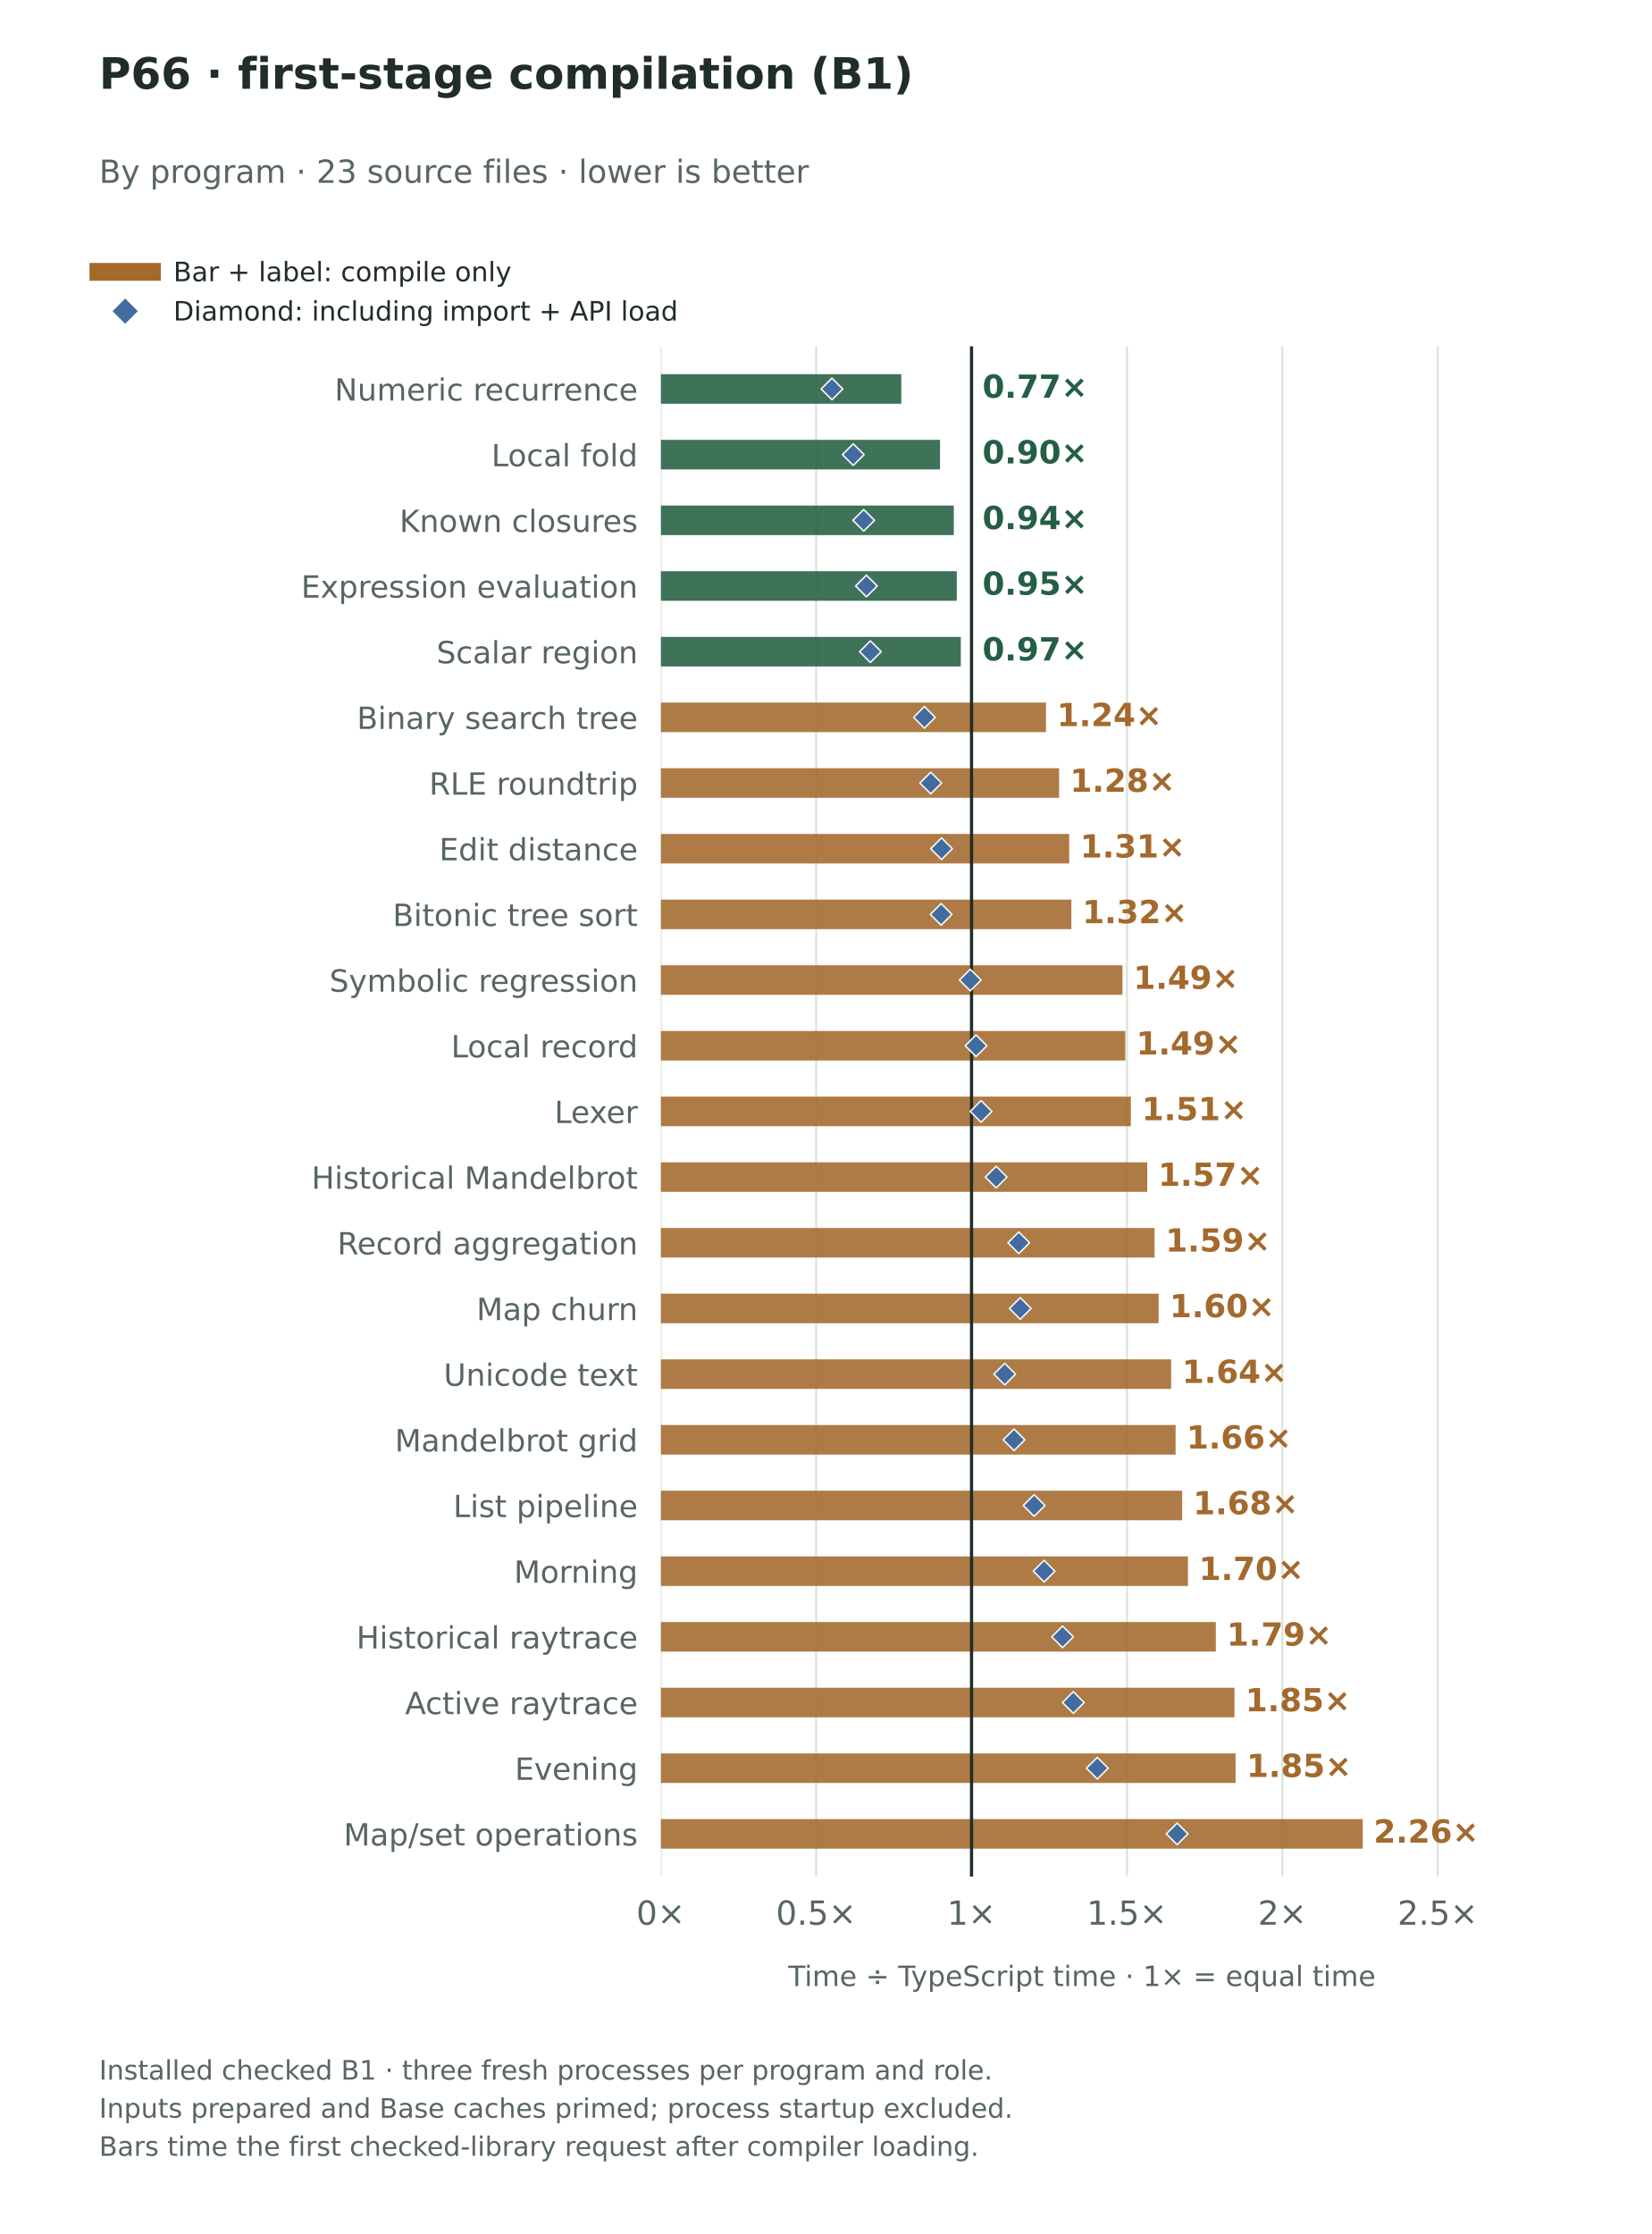
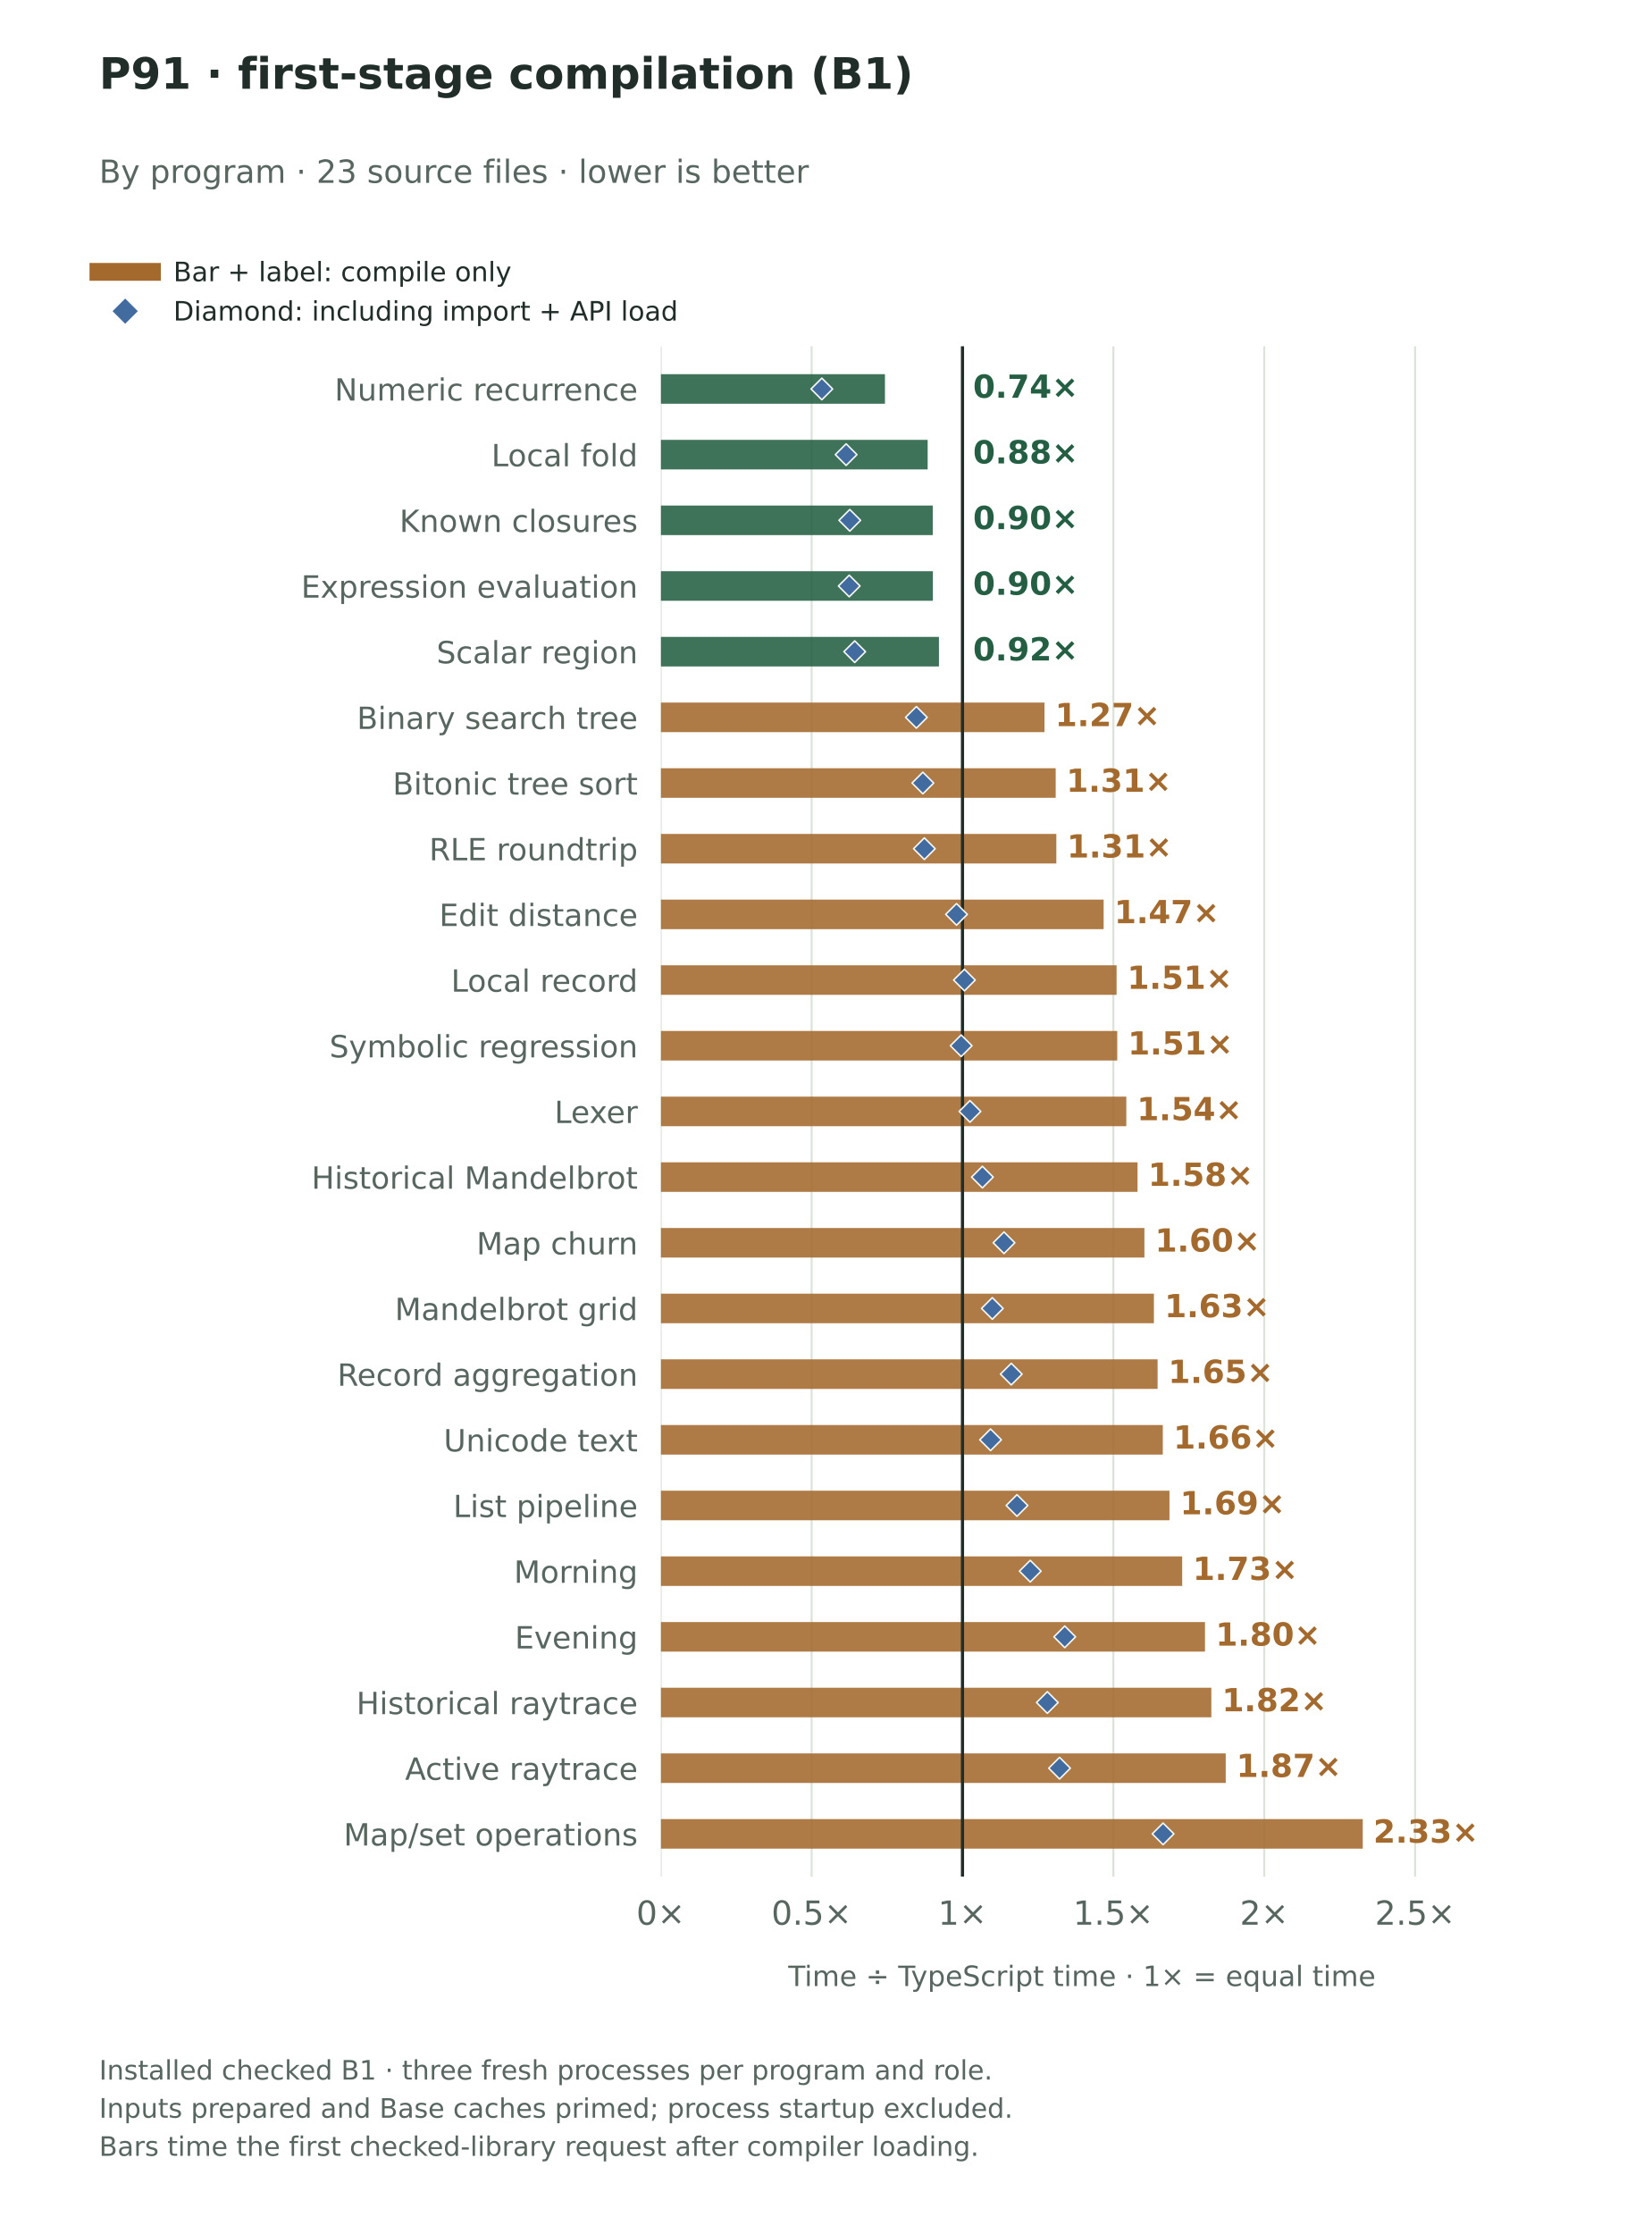
<svg xmlns="http://www.w3.org/2000/svg" xmlns:xlink="http://www.w3.org/1999/xlink" width="648pt" height="876.24pt" viewBox="0 0 648 876.24" version="1.1">
  <defs>
    <style type="text/css">*{stroke-linejoin: round; stroke-linecap: butt}</style>
  </defs>
  <g id="figure_1">
    <g id="patch_1">
      <path d="M 0 876.24  L 648 876.24  L 648 0  L 0 0  L 0 876.24  z " style="fill: none" />
    </g>
    <g id="axes_1">
      <g id="patch_2">
        <path d="M 259.2 736.042  L 589.68 736.042  L 589.68 135.817  L 259.2 135.817  L 259.2 736.042  z " style="fill: none" />
      </g>
      <g id="matplotlib.axis_1">
        <g id="xtick_1">
          <g id="line2d_1">
            <path d="M 259.2 736.042  L 259.2 135.817  " clip-path="url(#p5356287017)" style="fill: none; stroke: #dce3da; stroke-width: 0.8; stroke-linecap: square" />
          </g>
          <g id="line2d_2" />
          <g id="text_1">
            <text style="fill: #586660; font: 13px 'DejaVu Sans'; text-anchor: middle" x="259.2" y="754.92" transform="rotate(-0 259.2 754.9196)">0×</text>
          </g>
        </g>
        <g id="xtick_2">
          <g id="line2d_3">
-             <path d="M 320.163 736.042  L 320.163 135.817  " clip-path="url(#p5356287017)" style="fill: none; stroke: #dce3da; stroke-width: 0.8; stroke-linecap: square" />
+             <path d="M 318.388 736.042  L 318.388 135.817  " clip-path="url(#p5356287017)" style="fill: none; stroke: #dce3da; stroke-width: 0.8; stroke-linecap: square" />
          </g>
          <g id="line2d_4" />
          <g id="text_2">
-             <text style="fill: #586660; font: 13px 'DejaVu Sans'; text-anchor: middle" x="320.163" y="754.92" transform="rotate(-0 320.1628 754.9196)">0.5×</text>
+             <text style="fill: #586660; font: 13px 'DejaVu Sans'; text-anchor: middle" x="318.388" y="754.92" transform="rotate(-0 318.3879 754.9196)">0.5×</text>
          </g>
        </g>
        <g id="xtick_3">
          <g id="line2d_5">
-             <path d="M 381.126 736.042  L 381.126 135.817  " clip-path="url(#p5356287017)" style="fill: none; stroke: #dce3da; stroke-width: 0.8; stroke-linecap: square" />
+             <path d="M 377.576 736.042  L 377.576 135.817  " clip-path="url(#p5356287017)" style="fill: none; stroke: #dce3da; stroke-width: 0.8; stroke-linecap: square" />
          </g>
          <g id="line2d_6" />
          <g id="text_3">
-             <text style="fill: #586660; font: 13px 'DejaVu Sans'; text-anchor: middle" x="381.126" y="754.92" transform="rotate(-0 381.1256 754.9196)">1×</text>
+             <text style="fill: #586660; font: 13px 'DejaVu Sans'; text-anchor: middle" x="377.576" y="754.92" transform="rotate(-0 377.5758 754.9196)">1×</text>
          </g>
        </g>
        <g id="xtick_4">
          <g id="line2d_7">
-             <path d="M 442.088 736.042  L 442.088 135.817  " clip-path="url(#p5356287017)" style="fill: none; stroke: #dce3da; stroke-width: 0.8; stroke-linecap: square" />
+             <path d="M 436.764 736.042  L 436.764 135.817  " clip-path="url(#p5356287017)" style="fill: none; stroke: #dce3da; stroke-width: 0.8; stroke-linecap: square" />
          </g>
          <g id="line2d_8" />
          <g id="text_4">
-             <text style="fill: #586660; font: 13px 'DejaVu Sans'; text-anchor: middle" x="442.088" y="754.92" transform="rotate(-0 442.0885 754.9196)">1.5×</text>
+             <text style="fill: #586660; font: 13px 'DejaVu Sans'; text-anchor: middle" x="436.764" y="754.92" transform="rotate(-0 436.7636 754.9196)">1.5×</text>
          </g>
        </g>
        <g id="xtick_5">
          <g id="line2d_9">
-             <path d="M 503.051 736.042  L 503.051 135.817  " clip-path="url(#p5356287017)" style="fill: none; stroke: #dce3da; stroke-width: 0.8; stroke-linecap: square" />
+             <path d="M 495.952 736.042  L 495.952 135.817  " clip-path="url(#p5356287017)" style="fill: none; stroke: #dce3da; stroke-width: 0.8; stroke-linecap: square" />
          </g>
          <g id="line2d_10" />
          <g id="text_5">
-             <text style="fill: #586660; font: 13px 'DejaVu Sans'; text-anchor: middle" x="503.051" y="754.92" transform="rotate(-0 503.0513 754.9196)">2×</text>
+             <text style="fill: #586660; font: 13px 'DejaVu Sans'; text-anchor: middle" x="495.952" y="754.92" transform="rotate(-0 495.9515 754.9196)">2×</text>
          </g>
        </g>
        <g id="xtick_6">
          <g id="line2d_11">
-             <path d="M 564.014 736.042  L 564.014 135.817  " clip-path="url(#p5356287017)" style="fill: none; stroke: #dce3da; stroke-width: 0.8; stroke-linecap: square" />
+             <path d="M 555.139 736.042  L 555.139 135.817  " clip-path="url(#p5356287017)" style="fill: none; stroke: #dce3da; stroke-width: 0.8; stroke-linecap: square" />
          </g>
          <g id="line2d_12" />
          <g id="text_6">
-             <text style="fill: #586660; font: 13px 'DejaVu Sans'; text-anchor: middle" x="564.014" y="754.92" transform="rotate(-0 564.0141 754.9196)">2.5×</text>
+             <text style="fill: #586660; font: 13px 'DejaVu Sans'; text-anchor: middle" x="555.139" y="754.92" transform="rotate(-0 555.1394 754.9196)">2.5×</text>
          </g>
        </g>
        <g id="text_7">
          <text style="fill: #586660; font: 11px 'DejaVu Sans'; text-anchor: middle" x="424.44" y="778.981" transform="rotate(-0 424.44 778.9814)">Time ÷ TypeScript time · 1× = equal time</text>
        </g>
      </g>
      <g id="matplotlib.axis_2">
        <g id="ytick_1">
          <g id="line2d_13" />
          <g id="text_8">
            <text style="fill: #586660; font: 12px 'DejaVu Sans'; text-anchor: end" x="250.2" y="157.121" transform="rotate(-0 250.2 157.1207)">Numeric recurrence</text>
          </g>
        </g>
        <g id="ytick_2">
          <g id="line2d_14" />
          <g id="text_9">
            <text style="fill: #586660; font: 12px 'DejaVu Sans'; text-anchor: end" x="250.2" y="182.881" transform="rotate(-0 250.2 182.8814)">Local fold</text>
          </g>
        </g>
        <g id="ytick_3">
          <g id="line2d_15" />
          <g id="text_10">
            <text style="fill: #586660; font: 12px 'DejaVu Sans'; text-anchor: end" x="250.2" y="208.642" transform="rotate(-0 250.2 208.6421)">Known closures</text>
          </g>
        </g>
        <g id="ytick_4">
          <g id="line2d_16" />
          <g id="text_11">
            <text style="fill: #586660; font: 12px 'DejaVu Sans'; text-anchor: end" x="250.2" y="234.403" transform="rotate(-0 250.2 234.4028)">Expression evaluation</text>
          </g>
        </g>
        <g id="ytick_5">
          <g id="line2d_17" />
          <g id="text_12">
            <text style="fill: #586660; font: 12px 'DejaVu Sans'; text-anchor: end" x="250.2" y="260.164" transform="rotate(-0 250.2 260.1635)">Scalar region</text>
          </g>
        </g>
        <g id="ytick_6">
          <g id="line2d_18" />
          <g id="text_13">
            <text style="fill: #586660; font: 12px 'DejaVu Sans'; text-anchor: end" x="250.2" y="285.924" transform="rotate(-0 250.2 285.9242)">Binary search tree</text>
          </g>
        </g>
        <g id="ytick_7">
          <g id="line2d_19" />
          <g id="text_14">
-             <text style="fill: #586660; font: 12px 'DejaVu Sans'; text-anchor: end" x="250.2" y="311.685" transform="rotate(-0 250.2 311.6849)">RLE roundtrip</text>
+             <text style="fill: #586660; font: 12px 'DejaVu Sans'; text-anchor: end" x="250.2" y="311.685" transform="rotate(-0 250.2 311.6849)">Bitonic tree sort</text>
          </g>
        </g>
        <g id="ytick_8">
          <g id="line2d_20" />
          <g id="text_15">
-             <text style="fill: #586660; font: 12px 'DejaVu Sans'; text-anchor: end" x="250.2" y="337.446" transform="rotate(-0 250.2 337.4456)">Edit distance</text>
+             <text style="fill: #586660; font: 12px 'DejaVu Sans'; text-anchor: end" x="250.2" y="337.446" transform="rotate(-0 250.2 337.4456)">RLE roundtrip</text>
          </g>
        </g>
        <g id="ytick_9">
          <g id="line2d_21" />
          <g id="text_16">
-             <text style="fill: #586660; font: 12px 'DejaVu Sans'; text-anchor: end" x="250.2" y="363.206" transform="rotate(-0 250.2 363.2064)">Bitonic tree sort</text>
+             <text style="fill: #586660; font: 12px 'DejaVu Sans'; text-anchor: end" x="250.2" y="363.206" transform="rotate(-0 250.2 363.2064)">Edit distance</text>
          </g>
        </g>
        <g id="ytick_10">
          <g id="line2d_22" />
          <g id="text_17">
-             <text style="fill: #586660; font: 12px 'DejaVu Sans'; text-anchor: end" x="250.2" y="388.967" transform="rotate(-0 250.2 388.9671)">Symbolic regression</text>
+             <text style="fill: #586660; font: 12px 'DejaVu Sans'; text-anchor: end" x="250.2" y="388.967" transform="rotate(-0 250.2 388.9671)">Local record</text>
          </g>
        </g>
        <g id="ytick_11">
          <g id="line2d_23" />
          <g id="text_18">
-             <text style="fill: #586660; font: 12px 'DejaVu Sans'; text-anchor: end" x="250.2" y="414.728" transform="rotate(-0 250.2 414.7278)">Local record</text>
+             <text style="fill: #586660; font: 12px 'DejaVu Sans'; text-anchor: end" x="250.2" y="414.728" transform="rotate(-0 250.2 414.7278)">Symbolic regression</text>
          </g>
        </g>
        <g id="ytick_12">
          <g id="line2d_24" />
          <g id="text_19">
            <text style="fill: #586660; font: 12px 'DejaVu Sans'; text-anchor: end" x="250.2" y="440.488" transform="rotate(-0 250.2 440.4885)">Lexer</text>
          </g>
        </g>
        <g id="ytick_13">
          <g id="line2d_25" />
          <g id="text_20">
            <text style="fill: #586660; font: 12px 'DejaVu Sans'; text-anchor: end" x="250.2" y="466.249" transform="rotate(-0 250.2 466.2492)">Historical Mandelbrot</text>
          </g>
        </g>
        <g id="ytick_14">
          <g id="line2d_26" />
          <g id="text_21">
-             <text style="fill: #586660; font: 12px 'DejaVu Sans'; text-anchor: end" x="250.2" y="492.01" transform="rotate(-0 250.2 492.0099)">Record aggregation</text>
+             <text style="fill: #586660; font: 12px 'DejaVu Sans'; text-anchor: end" x="250.2" y="492.01" transform="rotate(-0 250.2 492.0099)">Map churn</text>
          </g>
        </g>
        <g id="ytick_15">
          <g id="line2d_27" />
          <g id="text_22">
-             <text style="fill: #586660; font: 12px 'DejaVu Sans'; text-anchor: end" x="250.2" y="517.771" transform="rotate(-0 250.2 517.7706)">Map churn</text>
+             <text style="fill: #586660; font: 12px 'DejaVu Sans'; text-anchor: end" x="250.2" y="517.771" transform="rotate(-0 250.2 517.7706)">Mandelbrot grid</text>
          </g>
        </g>
        <g id="ytick_16">
          <g id="line2d_28" />
          <g id="text_23">
-             <text style="fill: #586660; font: 12px 'DejaVu Sans'; text-anchor: end" x="250.2" y="543.531" transform="rotate(-0 250.2 543.5313)">Unicode text</text>
+             <text style="fill: #586660; font: 12px 'DejaVu Sans'; text-anchor: end" x="250.2" y="543.531" transform="rotate(-0 250.2 543.5313)">Record aggregation</text>
          </g>
        </g>
        <g id="ytick_17">
          <g id="line2d_29" />
          <g id="text_24">
-             <text style="fill: #586660; font: 12px 'DejaVu Sans'; text-anchor: end" x="250.2" y="569.292" transform="rotate(-0 250.2 569.292)">Mandelbrot grid</text>
+             <text style="fill: #586660; font: 12px 'DejaVu Sans'; text-anchor: end" x="250.2" y="569.292" transform="rotate(-0 250.2 569.292)">Unicode text</text>
          </g>
        </g>
        <g id="ytick_18">
          <g id="line2d_30" />
          <g id="text_25">
            <text style="fill: #586660; font: 12px 'DejaVu Sans'; text-anchor: end" x="250.2" y="595.053" transform="rotate(-0 250.2 595.0527)">List pipeline</text>
          </g>
        </g>
        <g id="ytick_19">
          <g id="line2d_31" />
          <g id="text_26">
            <text style="fill: #586660; font: 12px 'DejaVu Sans'; text-anchor: end" x="250.2" y="620.813" transform="rotate(-0 250.2 620.8134)">Morning</text>
          </g>
        </g>
        <g id="ytick_20">
          <g id="line2d_32" />
          <g id="text_27">
-             <text style="fill: #586660; font: 12px 'DejaVu Sans'; text-anchor: end" x="250.2" y="646.574" transform="rotate(-0 250.2 646.5741)">Historical raytrace</text>
+             <text style="fill: #586660; font: 12px 'DejaVu Sans'; text-anchor: end" x="250.2" y="646.574" transform="rotate(-0 250.2 646.5741)">Evening</text>
          </g>
        </g>
        <g id="ytick_21">
          <g id="line2d_33" />
          <g id="text_28">
-             <text style="fill: #586660; font: 12px 'DejaVu Sans'; text-anchor: end" x="250.2" y="672.335" transform="rotate(-0 250.2 672.3348)">Active raytrace</text>
+             <text style="fill: #586660; font: 12px 'DejaVu Sans'; text-anchor: end" x="250.2" y="672.335" transform="rotate(-0 250.2 672.3348)">Historical raytrace</text>
          </g>
        </g>
        <g id="ytick_22">
          <g id="line2d_34" />
          <g id="text_29">
-             <text style="fill: #586660; font: 12px 'DejaVu Sans'; text-anchor: end" x="250.2" y="698.096" transform="rotate(-0 250.2 698.0955)">Evening</text>
+             <text style="fill: #586660; font: 12px 'DejaVu Sans'; text-anchor: end" x="250.2" y="698.096" transform="rotate(-0 250.2 698.0955)">Active raytrace</text>
          </g>
        </g>
        <g id="ytick_23">
          <g id="line2d_35" />
          <g id="text_30">
            <text style="fill: #586660; font: 12px 'DejaVu Sans'; text-anchor: end" x="250.2" y="723.856" transform="rotate(-0 250.2 723.8562)">Map/set operations</text>
          </g>
        </g>
      </g>
      <g id="patch_3">
-         <path d="M 259.2 146.765  L 353.569 146.765  L 353.569 158.358  L 259.2 158.358  z " clip-path="url(#p5356287017)" style="fill: #245f43; opacity: 0.88" />
+         <path d="M 259.2 146.765  L 347.161 146.765  L 347.161 158.358  L 259.2 158.358  z " clip-path="url(#p5356287017)" style="fill: #245f43; opacity: 0.88" />
      </g>
      <g id="patch_4">
-         <path d="M 259.2 172.526  L 368.77 172.526  L 368.77 184.119  L 259.2 184.119  z " clip-path="url(#p5356287017)" style="fill: #245f43; opacity: 0.88" />
+         <path d="M 259.2 172.526  L 363.917 172.526  L 363.917 184.119  L 259.2 184.119  z " clip-path="url(#p5356287017)" style="fill: #245f43; opacity: 0.88" />
      </g>
      <g id="patch_5">
-         <path d="M 259.2 198.287  L 374.172 198.287  L 374.172 209.879  L 259.2 209.879  z " clip-path="url(#p5356287017)" style="fill: #245f43; opacity: 0.88" />
+         <path d="M 259.2 198.287  L 365.908 198.287  L 365.908 209.879  L 259.2 209.879  z " clip-path="url(#p5356287017)" style="fill: #245f43; opacity: 0.88" />
      </g>
      <g id="patch_6">
-         <path d="M 259.2 224.048  L 375.335 224.048  L 375.335 235.64  L 259.2 235.64  z " clip-path="url(#p5356287017)" style="fill: #245f43; opacity: 0.88" />
+         <path d="M 259.2 224.048  L 365.963 224.048  L 365.963 235.64  L 259.2 235.64  z " clip-path="url(#p5356287017)" style="fill: #245f43; opacity: 0.88" />
      </g>
      <g id="patch_7">
-         <path d="M 259.2 249.808  L 376.917 249.808  L 376.917 261.401  L 259.2 261.401  z " clip-path="url(#p5356287017)" style="fill: #245f43; opacity: 0.88" />
+         <path d="M 259.2 249.808  L 368.34 249.808  L 368.34 261.401  L 259.2 261.401  z " clip-path="url(#p5356287017)" style="fill: #245f43; opacity: 0.88" />
      </g>
      <g id="patch_8">
-         <path d="M 259.2 275.569  L 410.331 275.569  L 410.331 287.161  L 259.2 287.161  z " clip-path="url(#p5356287017)" style="fill: #a3692d; opacity: 0.88" />
+         <path d="M 259.2 275.569  L 409.746 275.569  L 409.746 287.161  L 259.2 287.161  z " clip-path="url(#p5356287017)" style="fill: #a3692d; opacity: 0.88" />
      </g>
      <g id="patch_9">
-         <path d="M 259.2 301.33  L 415.48 301.33  L 415.48 312.922  L 259.2 312.922  z " clip-path="url(#p5356287017)" style="fill: #a3692d; opacity: 0.88" />
+         <path d="M 259.2 301.33  L 414.144 301.33  L 414.144 312.922  L 259.2 312.922  z " clip-path="url(#p5356287017)" style="fill: #a3692d; opacity: 0.88" />
      </g>
      <g id="patch_10">
-         <path d="M 259.2 327.09  L 419.446 327.09  L 419.446 338.683  L 259.2 338.683  z " clip-path="url(#p5356287017)" style="fill: #a3692d; opacity: 0.88" />
+         <path d="M 259.2 327.09  L 414.394 327.09  L 414.394 338.683  L 259.2 338.683  z " clip-path="url(#p5356287017)" style="fill: #a3692d; opacity: 0.88" />
      </g>
      <g id="patch_11">
-         <path d="M 259.2 352.851  L 420.296 352.851  L 420.296 364.443  L 259.2 364.443  z " clip-path="url(#p5356287017)" style="fill: #a3692d; opacity: 0.88" />
+         <path d="M 259.2 352.851  L 432.949 352.851  L 432.949 364.443  L 259.2 364.443  z " clip-path="url(#p5356287017)" style="fill: #a3692d; opacity: 0.88" />
      </g>
      <g id="patch_12">
-         <path d="M 259.2 378.612  L 440.342 378.612  L 440.342 390.204  L 259.2 390.204  z " clip-path="url(#p5356287017)" style="fill: #a3692d; opacity: 0.88" />
+         <path d="M 259.2 378.612  L 438.032 378.612  L 438.032 390.204  L 259.2 390.204  z " clip-path="url(#p5356287017)" style="fill: #a3692d; opacity: 0.88" />
      </g>
      <g id="patch_13">
-         <path d="M 259.2 404.373  L 441.447 404.373  L 441.447 415.965  L 259.2 415.965  z " clip-path="url(#p5356287017)" style="fill: #a3692d; opacity: 0.88" />
+         <path d="M 259.2 404.373  L 438.291 404.373  L 438.291 415.965  L 259.2 415.965  z " clip-path="url(#p5356287017)" style="fill: #a3692d; opacity: 0.88" />
      </g>
      <g id="patch_14">
-         <path d="M 259.2 430.133  L 443.636 430.133  L 443.636 441.726  L 259.2 441.726  z " clip-path="url(#p5356287017)" style="fill: #a3692d; opacity: 0.88" />
+         <path d="M 259.2 430.133  L 441.842 430.133  L 441.842 441.726  L 259.2 441.726  z " clip-path="url(#p5356287017)" style="fill: #a3692d; opacity: 0.88" />
      </g>
      <g id="patch_15">
-         <path d="M 259.2 455.894  L 450.055 455.894  L 450.055 467.486  L 259.2 467.486  z " clip-path="url(#p5356287017)" style="fill: #a3692d; opacity: 0.88" />
+         <path d="M 259.2 455.894  L 446.251 455.894  L 446.251 467.486  L 259.2 467.486  z " clip-path="url(#p5356287017)" style="fill: #a3692d; opacity: 0.88" />
      </g>
      <g id="patch_16">
-         <path d="M 259.2 481.655  L 452.921 481.655  L 452.921 493.247  L 259.2 493.247  z " clip-path="url(#p5356287017)" style="fill: #a3692d; opacity: 0.88" />
+         <path d="M 259.2 481.655  L 448.941 481.655  L 448.941 493.247  L 259.2 493.247  z " clip-path="url(#p5356287017)" style="fill: #a3692d; opacity: 0.88" />
      </g>
      <g id="patch_17">
-         <path d="M 259.2 507.415  L 454.524 507.415  L 454.524 519.008  L 259.2 519.008  z " clip-path="url(#p5356287017)" style="fill: #a3692d; opacity: 0.88" />
+         <path d="M 259.2 507.415  L 452.674 507.415  L 452.674 519.008  L 259.2 519.008  z " clip-path="url(#p5356287017)" style="fill: #a3692d; opacity: 0.88" />
      </g>
      <g id="patch_18">
-         <path d="M 259.2 533.176  L 459.422 533.176  L 459.422 544.768  L 259.2 544.768  z " clip-path="url(#p5356287017)" style="fill: #a3692d; opacity: 0.88" />
+         <path d="M 259.2 533.176  L 454.12 533.176  L 454.12 544.768  L 259.2 544.768  z " clip-path="url(#p5356287017)" style="fill: #a3692d; opacity: 0.88" />
      </g>
      <g id="patch_19">
-         <path d="M 259.2 558.937  L 461.178 558.937  L 461.178 570.529  L 259.2 570.529  z " clip-path="url(#p5356287017)" style="fill: #a3692d; opacity: 0.88" />
+         <path d="M 259.2 558.937  L 456.16 558.937  L 456.16 570.529  L 259.2 570.529  z " clip-path="url(#p5356287017)" style="fill: #a3692d; opacity: 0.88" />
      </g>
      <g id="patch_20">
-         <path d="M 259.2 584.697  L 463.759 584.697  L 463.759 596.29  L 259.2 596.29  z " clip-path="url(#p5356287017)" style="fill: #a3692d; opacity: 0.88" />
+         <path d="M 259.2 584.697  L 458.772 584.697  L 458.772 596.29  L 259.2 596.29  z " clip-path="url(#p5356287017)" style="fill: #a3692d; opacity: 0.88" />
      </g>
      <g id="patch_21">
-         <path d="M 259.2 610.458  L 466.022 610.458  L 466.022 622.05  L 259.2 622.05  z " clip-path="url(#p5356287017)" style="fill: #a3692d; opacity: 0.88" />
+         <path d="M 259.2 610.458  L 463.764 610.458  L 463.764 622.05  L 259.2 622.05  z " clip-path="url(#p5356287017)" style="fill: #a3692d; opacity: 0.88" />
      </g>
      <g id="patch_22">
-         <path d="M 259.2 636.219  L 476.954 636.219  L 476.954 647.811  L 259.2 647.811  z " clip-path="url(#p5356287017)" style="fill: #a3692d; opacity: 0.88" />
+         <path d="M 259.2 636.219  L 472.707 636.219  L 472.707 647.811  L 259.2 647.811  z " clip-path="url(#p5356287017)" style="fill: #a3692d; opacity: 0.88" />
      </g>
      <g id="patch_23">
-         <path d="M 259.2 661.98  L 484.273 661.98  L 484.273 673.572  L 259.2 673.572  z " clip-path="url(#p5356287017)" style="fill: #a3692d; opacity: 0.88" />
+         <path d="M 259.2 661.98  L 475.197 661.98  L 475.197 673.572  L 259.2 673.572  z " clip-path="url(#p5356287017)" style="fill: #a3692d; opacity: 0.88" />
      </g>
      <g id="patch_24">
-         <path d="M 259.2 687.74  L 484.707 687.74  L 484.707 699.333  L 259.2 699.333  z " clip-path="url(#p5356287017)" style="fill: #a3692d; opacity: 0.88" />
+         <path d="M 259.2 687.74  L 480.846 687.74  L 480.846 699.333  L 259.2 699.333  z " clip-path="url(#p5356287017)" style="fill: #a3692d; opacity: 0.88" />
      </g>
      <g id="patch_25">
        <path d="M 259.2 713.501  L 534.6 713.501  L 534.6 725.093  L 259.2 725.093  z " clip-path="url(#p5356287017)" style="fill: #a3692d; opacity: 0.88" />
      </g>
      <g id="line2d_36">
-         <path d="M 381.126 736.042  L 381.126 135.817  " clip-path="url(#p5356287017)" style="fill: none; stroke: #202d29; stroke-width: 1.25; stroke-linecap: square" />
+         <path d="M 377.576 736.042  L 377.576 135.817  " clip-path="url(#p5356287017)" style="fill: none; stroke: #202d29; stroke-width: 1.25; stroke-linecap: square" />
      </g>
      <g id="text_31">
-         <text style="fill: #245f43; font: 700 12.5px 'DejaVu Sans'; text-anchor: start" x="385.393" y="156.011" transform="rotate(-0 385.393 156.0109)">0.77×</text>
+         <text style="fill: #245f43; font: 700 12.5px 'DejaVu Sans'; text-anchor: start" x="381.719" y="156.011" transform="rotate(-0 381.7189 156.0109)">0.74×</text>
      </g>
      <g id="text_32">
-         <text style="fill: #245f43; font: 700 12.5px 'DejaVu Sans'; text-anchor: start" x="385.393" y="181.772" transform="rotate(-0 385.393 181.7716)">0.90×</text>
+         <text style="fill: #245f43; font: 700 12.5px 'DejaVu Sans'; text-anchor: start" x="381.719" y="181.772" transform="rotate(-0 381.7189 181.7716)">0.88×</text>
      </g>
      <g id="text_33">
-         <text style="fill: #245f43; font: 700 12.5px 'DejaVu Sans'; text-anchor: start" x="385.393" y="207.532" transform="rotate(-0 385.393 207.5323)">0.94×</text>
+         <text style="fill: #245f43; font: 700 12.5px 'DejaVu Sans'; text-anchor: start" x="381.719" y="207.532" transform="rotate(-0 381.7189 207.5323)">0.90×</text>
      </g>
      <g id="text_34">
-         <text style="fill: #245f43; font: 700 12.5px 'DejaVu Sans'; text-anchor: start" x="385.393" y="233.293" transform="rotate(-0 385.393 233.293)">0.95×</text>
+         <text style="fill: #245f43; font: 700 12.5px 'DejaVu Sans'; text-anchor: start" x="381.719" y="233.293" transform="rotate(-0 381.7189 233.293)">0.90×</text>
      </g>
      <g id="text_35">
-         <text style="fill: #245f43; font: 700 12.5px 'DejaVu Sans'; text-anchor: start" x="385.393" y="259.054" transform="rotate(-0 385.393 259.0537)">0.97×</text>
+         <text style="fill: #245f43; font: 700 12.5px 'DejaVu Sans'; text-anchor: start" x="381.719" y="259.054" transform="rotate(-0 381.7189 259.0537)">0.92×</text>
      </g>
      <g id="text_36">
-         <text style="fill: #a3692d; font: 700 12.5px 'DejaVu Sans'; text-anchor: start" x="414.599" y="284.814" transform="rotate(-0 414.5989 284.8144)">1.24×</text>
+         <text style="fill: #a3692d; font: 700 12.5px 'DejaVu Sans'; text-anchor: start" x="413.889" y="284.814" transform="rotate(-0 413.8893 284.8144)">1.27×</text>
      </g>
      <g id="text_37">
-         <text style="fill: #a3692d; font: 700 12.5px 'DejaVu Sans'; text-anchor: start" x="419.747" y="310.575" transform="rotate(-0 419.7475 310.5751)">1.28×</text>
+         <text style="fill: #a3692d; font: 700 12.5px 'DejaVu Sans'; text-anchor: start" x="418.287" y="310.575" transform="rotate(-0 418.287 310.5751)">1.31×</text>
      </g>
      <g id="text_38">
-         <text style="fill: #a3692d; font: 700 12.5px 'DejaVu Sans'; text-anchor: start" x="423.713" y="336.336" transform="rotate(-0 423.7132 336.3358)">1.31×</text>
+         <text style="fill: #a3692d; font: 700 12.5px 'DejaVu Sans'; text-anchor: start" x="418.537" y="336.336" transform="rotate(-0 418.5374 336.3358)">1.31×</text>
      </g>
      <g id="text_39">
-         <text style="fill: #a3692d; font: 700 12.5px 'DejaVu Sans'; text-anchor: start" x="424.564" y="362.097" transform="rotate(-0 424.5636 362.0965)">1.32×</text>
+         <text style="fill: #a3692d; font: 700 12.5px 'DejaVu Sans'; text-anchor: start" x="437.092" y="362.097" transform="rotate(-0 437.0917 362.0965)">1.47×</text>
      </g>
      <g id="text_40">
-         <text style="fill: #a3692d; font: 700 12.5px 'DejaVu Sans'; text-anchor: start" x="444.609" y="387.857" transform="rotate(-0 444.6092 387.8572)">1.49×</text>
+         <text style="fill: #a3692d; font: 700 12.5px 'DejaVu Sans'; text-anchor: start" x="442.175" y="387.857" transform="rotate(-0 442.1753 387.8572)">1.51×</text>
      </g>
      <g id="text_41">
-         <text style="fill: #a3692d; font: 700 12.5px 'DejaVu Sans'; text-anchor: start" x="445.714" y="413.618" transform="rotate(-0 445.7142 413.6179)">1.49×</text>
+         <text style="fill: #a3692d; font: 700 12.5px 'DejaVu Sans'; text-anchor: start" x="442.434" y="413.618" transform="rotate(-0 442.4338 413.6179)">1.51×</text>
      </g>
      <g id="text_42">
-         <text style="fill: #a3692d; font: 700 12.5px 'DejaVu Sans'; text-anchor: start" x="447.904" y="439.379" transform="rotate(-0 447.9037 439.3786)">1.51×</text>
+         <text style="fill: #a3692d; font: 700 12.5px 'DejaVu Sans'; text-anchor: start" x="445.985" y="439.379" transform="rotate(-0 445.9854 439.3786)">1.54×</text>
      </g>
      <g id="text_43">
-         <text style="fill: #a3692d; font: 700 12.5px 'DejaVu Sans'; text-anchor: start" x="454.322" y="465.139" transform="rotate(-0 454.3224 465.1393)">1.57×</text>
+         <text style="fill: #a3692d; font: 700 12.5px 'DejaVu Sans'; text-anchor: start" x="450.394" y="465.139" transform="rotate(-0 450.3941 465.1393)">1.58×</text>
      </g>
      <g id="text_44">
-         <text style="fill: #a3692d; font: 700 12.5px 'DejaVu Sans'; text-anchor: start" x="457.188" y="490.9" transform="rotate(-0 457.1881 490.9)">1.59×</text>
+         <text style="fill: #a3692d; font: 700 12.5px 'DejaVu Sans'; text-anchor: start" x="453.084" y="490.9" transform="rotate(-0 453.0844 490.9)">1.60×</text>
      </g>
      <g id="text_45">
-         <text style="fill: #a3692d; font: 700 12.5px 'DejaVu Sans'; text-anchor: start" x="458.792" y="516.661" transform="rotate(-0 458.7918 516.6607)">1.60×</text>
+         <text style="fill: #a3692d; font: 700 12.5px 'DejaVu Sans'; text-anchor: start" x="456.817" y="516.661" transform="rotate(-0 456.817 516.6607)">1.63×</text>
      </g>
      <g id="text_46">
-         <text style="fill: #a3692d; font: 700 12.5px 'DejaVu Sans'; text-anchor: start" x="463.689" y="542.421" transform="rotate(-0 463.6891 542.4214)">1.64×</text>
+         <text style="fill: #a3692d; font: 700 12.5px 'DejaVu Sans'; text-anchor: start" x="458.263" y="542.421" transform="rotate(-0 458.2629 542.4214)">1.65×</text>
      </g>
      <g id="text_47">
-         <text style="fill: #a3692d; font: 700 12.5px 'DejaVu Sans'; text-anchor: start" x="465.446" y="568.182" transform="rotate(-0 465.4457 568.1821)">1.66×</text>
+         <text style="fill: #a3692d; font: 700 12.5px 'DejaVu Sans'; text-anchor: start" x="460.303" y="568.182" transform="rotate(-0 460.3034 568.1821)">1.66×</text>
      </g>
      <g id="text_48">
-         <text style="fill: #a3692d; font: 700 12.5px 'DejaVu Sans'; text-anchor: start" x="468.027" y="593.943" transform="rotate(-0 468.0266 593.9428)">1.68×</text>
+         <text style="fill: #a3692d; font: 700 12.5px 'DejaVu Sans'; text-anchor: start" x="462.915" y="593.943" transform="rotate(-0 462.915 593.9428)">1.69×</text>
      </g>
      <g id="text_49">
-         <text style="fill: #a3692d; font: 700 12.5px 'DejaVu Sans'; text-anchor: start" x="470.289" y="619.704" transform="rotate(-0 470.2892 619.7035)">1.70×</text>
+         <text style="fill: #a3692d; font: 700 12.5px 'DejaVu Sans'; text-anchor: start" x="467.907" y="619.704" transform="rotate(-0 467.907 619.7035)">1.73×</text>
      </g>
      <g id="text_50">
-         <text style="fill: #a3692d; font: 700 12.5px 'DejaVu Sans'; text-anchor: start" x="481.221" y="645.464" transform="rotate(-0 481.2213 645.4642)">1.79×</text>
+         <text style="fill: #a3692d; font: 700 12.5px 'DejaVu Sans'; text-anchor: start" x="476.85" y="645.464" transform="rotate(-0 476.85 645.4642)">1.80×</text>
      </g>
      <g id="text_51">
-         <text style="fill: #a3692d; font: 700 12.5px 'DejaVu Sans'; text-anchor: start" x="488.54" y="671.225" transform="rotate(-0 488.5402 671.225)">1.85×</text>
+         <text style="fill: #a3692d; font: 700 12.5px 'DejaVu Sans'; text-anchor: start" x="479.34" y="671.225" transform="rotate(-0 479.3403 671.225)">1.82×</text>
      </g>
      <g id="text_52">
-         <text style="fill: #a3692d; font: 700 12.5px 'DejaVu Sans'; text-anchor: start" x="488.974" y="696.986" transform="rotate(-0 488.9745 696.9857)">1.85×</text>
+         <text style="fill: #a3692d; font: 700 12.5px 'DejaVu Sans'; text-anchor: start" x="484.99" y="696.986" transform="rotate(-0 484.9895 696.9857)">1.87×</text>
      </g>
      <g id="text_53">
-         <text style="fill: #a3692d; font: 700 12.5px 'DejaVu Sans'; text-anchor: start" x="538.867" y="722.746" transform="rotate(-0 538.8674 722.7464)">2.26×</text>
+         <text style="fill: #a3692d; font: 700 12.5px 'DejaVu Sans'; text-anchor: start" x="538.743" y="722.746" transform="rotate(-0 538.7432 722.7464)">2.33×</text>
      </g>
      <g id="PathCollection_1">
        <defs>
          <path id="ma99427a949" d="M -0 4.243  L 4.243 0  L 0 -4.243  L -4.243 -0  z " style="stroke: #f6f7f2; stroke-width: 0.6" />
        </defs>
        <g clip-path="url(#p5356287017)">
-           <use xlink:href="#ma99427a949" x="326.372" y="152.562" style="fill: #426ba0; stroke: #f6f7f2; stroke-width: 0.6" />
-           <use xlink:href="#ma99427a949" x="334.722" y="178.322" style="fill: #426ba0; stroke: #f6f7f2; stroke-width: 0.6" />
-           <use xlink:href="#ma99427a949" x="338.821" y="204.083" style="fill: #426ba0; stroke: #f6f7f2; stroke-width: 0.6" />
-           <use xlink:href="#ma99427a949" x="339.887" y="229.844" style="fill: #426ba0; stroke: #f6f7f2; stroke-width: 0.6" />
-           <use xlink:href="#ma99427a949" x="341.443" y="255.604" style="fill: #426ba0; stroke: #f6f7f2; stroke-width: 0.6" />
-           <use xlink:href="#ma99427a949" x="362.64" y="281.365" style="fill: #426ba0; stroke: #f6f7f2; stroke-width: 0.6" />
-           <use xlink:href="#ma99427a949" x="365.117" y="307.126" style="fill: #426ba0; stroke: #f6f7f2; stroke-width: 0.6" />
-           <use xlink:href="#ma99427a949" x="369.357" y="332.887" style="fill: #426ba0; stroke: #f6f7f2; stroke-width: 0.6" />
-           <use xlink:href="#ma99427a949" x="369.202" y="358.647" style="fill: #426ba0; stroke: #f6f7f2; stroke-width: 0.6" />
-           <use xlink:href="#ma99427a949" x="380.626" y="384.408" style="fill: #426ba0; stroke: #f6f7f2; stroke-width: 0.6" />
-           <use xlink:href="#ma99427a949" x="382.89" y="410.169" style="fill: #426ba0; stroke: #f6f7f2; stroke-width: 0.6" />
-           <use xlink:href="#ma99427a949" x="384.87" y="435.929" style="fill: #426ba0; stroke: #f6f7f2; stroke-width: 0.6" />
-           <use xlink:href="#ma99427a949" x="390.793" y="461.69" style="fill: #426ba0; stroke: #f6f7f2; stroke-width: 0.6" />
-           <use xlink:href="#ma99427a949" x="399.659" y="487.451" style="fill: #426ba0; stroke: #f6f7f2; stroke-width: 0.6" />
-           <use xlink:href="#ma99427a949" x="400.241" y="513.212" style="fill: #426ba0; stroke: #f6f7f2; stroke-width: 0.6" />
-           <use xlink:href="#ma99427a949" x="394.146" y="538.972" style="fill: #426ba0; stroke: #f6f7f2; stroke-width: 0.6" />
-           <use xlink:href="#ma99427a949" x="397.794" y="564.733" style="fill: #426ba0; stroke: #f6f7f2; stroke-width: 0.6" />
-           <use xlink:href="#ma99427a949" x="405.678" y="590.494" style="fill: #426ba0; stroke: #f6f7f2; stroke-width: 0.6" />
-           <use xlink:href="#ma99427a949" x="409.601" y="616.254" style="fill: #426ba0; stroke: #f6f7f2; stroke-width: 0.6" />
-           <use xlink:href="#ma99427a949" x="416.83" y="642.015" style="fill: #426ba0; stroke: #f6f7f2; stroke-width: 0.6" />
-           <use xlink:href="#ma99427a949" x="421.05" y="667.776" style="fill: #426ba0; stroke: #f6f7f2; stroke-width: 0.6" />
-           <use xlink:href="#ma99427a949" x="430.462" y="693.536" style="fill: #426ba0; stroke: #f6f7f2; stroke-width: 0.6" />
-           <use xlink:href="#ma99427a949" x="461.777" y="719.297" style="fill: #426ba0; stroke: #f6f7f2; stroke-width: 0.6" />
+           <use xlink:href="#ma99427a949" x="322.401" y="152.562" style="fill: #426ba0; stroke: #f6f7f2; stroke-width: 0.6" />
+           <use xlink:href="#ma99427a949" x="331.935" y="178.322" style="fill: #426ba0; stroke: #f6f7f2; stroke-width: 0.6" />
+           <use xlink:href="#ma99427a949" x="333.361" y="204.083" style="fill: #426ba0; stroke: #f6f7f2; stroke-width: 0.6" />
+           <use xlink:href="#ma99427a949" x="333.148" y="229.844" style="fill: #426ba0; stroke: #f6f7f2; stroke-width: 0.6" />
+           <use xlink:href="#ma99427a949" x="335.297" y="255.604" style="fill: #426ba0; stroke: #f6f7f2; stroke-width: 0.6" />
+           <use xlink:href="#ma99427a949" x="359.491" y="281.365" style="fill: #426ba0; stroke: #f6f7f2; stroke-width: 0.6" />
+           <use xlink:href="#ma99427a949" x="362.029" y="307.126" style="fill: #426ba0; stroke: #f6f7f2; stroke-width: 0.6" />
+           <use xlink:href="#ma99427a949" x="362.623" y="332.887" style="fill: #426ba0; stroke: #f6f7f2; stroke-width: 0.6" />
+           <use xlink:href="#ma99427a949" x="375.232" y="358.647" style="fill: #426ba0; stroke: #f6f7f2; stroke-width: 0.6" />
+           <use xlink:href="#ma99427a949" x="378.336" y="384.408" style="fill: #426ba0; stroke: #f6f7f2; stroke-width: 0.6" />
+           <use xlink:href="#ma99427a949" x="377.066" y="410.169" style="fill: #426ba0; stroke: #f6f7f2; stroke-width: 0.6" />
+           <use xlink:href="#ma99427a949" x="380.507" y="435.929" style="fill: #426ba0; stroke: #f6f7f2; stroke-width: 0.6" />
+           <use xlink:href="#ma99427a949" x="385.385" y="461.69" style="fill: #426ba0; stroke: #f6f7f2; stroke-width: 0.6" />
+           <use xlink:href="#ma99427a949" x="393.861" y="487.451" style="fill: #426ba0; stroke: #f6f7f2; stroke-width: 0.6" />
+           <use xlink:href="#ma99427a949" x="389.277" y="513.212" style="fill: #426ba0; stroke: #f6f7f2; stroke-width: 0.6" />
+           <use xlink:href="#ma99427a949" x="396.713" y="538.972" style="fill: #426ba0; stroke: #f6f7f2; stroke-width: 0.6" />
+           <use xlink:href="#ma99427a949" x="388.586" y="564.733" style="fill: #426ba0; stroke: #f6f7f2; stroke-width: 0.6" />
+           <use xlink:href="#ma99427a949" x="398.952" y="590.494" style="fill: #426ba0; stroke: #f6f7f2; stroke-width: 0.6" />
+           <use xlink:href="#ma99427a949" x="404.157" y="616.254" style="fill: #426ba0; stroke: #f6f7f2; stroke-width: 0.6" />
+           <use xlink:href="#ma99427a949" x="417.69" y="642.015" style="fill: #426ba0; stroke: #f6f7f2; stroke-width: 0.6" />
+           <use xlink:href="#ma99427a949" x="410.862" y="667.776" style="fill: #426ba0; stroke: #f6f7f2; stroke-width: 0.6" />
+           <use xlink:href="#ma99427a949" x="415.652" y="693.536" style="fill: #426ba0; stroke: #f6f7f2; stroke-width: 0.6" />
+           <use xlink:href="#ma99427a949" x="456.267" y="719.297" style="fill: #426ba0; stroke: #f6f7f2; stroke-width: 0.6" />
        </g>
      </g>
    </g>
    <g id="text_54">
-       <text style="fill: #202d29; font: 700 17px 'DejaVu Sans'; text-anchor: start" x="38.88" y="34.823" transform="rotate(-0 38.88 34.82334)">P66 · first-stage compilation (B1)</text>
+       <text style="fill: #202d29; font: 700 17px 'DejaVu Sans'; text-anchor: start" x="38.88" y="34.823" transform="rotate(-0 38.88 34.82334)">P91 · first-stage compilation (B1)</text>
    </g>
    <g id="text_55">
      <text style="fill: #586660; font: 12.5px 'DejaVu Sans'; text-anchor: start" x="38.88" y="71.711" transform="rotate(-0 38.88 71.71109)">By program · 23 source files · lower is better</text>
    </g>
    <g id="text_56">
      <text style="fill: #586660; font: 10.5px 'DejaVu Sans'" transform="translate(38.88 815.6735)">Installed checked B1 · three fresh processes per program and role.</text>
      <text style="fill: #586660; font: 10.5px 'DejaVu Sans'" transform="translate(38.88 830.6226)">Inputs prepared and Base caches primed; process startup excluded.</text>
      <text style="fill: #586660; font: 10.5px 'DejaVu Sans'" transform="translate(38.88 845.5716)">Bars time the first checked-library request after compiler loading.</text>
    </g>
    <g id="legend_1">
      <g id="line2d_37">
        <path d="M 38.61 106.635  L 49.11 106.635  L 59.61 106.635  " style="fill: none; stroke: #a3692d; stroke-width: 7; stroke-linecap: square" />
      </g>
      <g id="text_57">
        <text style="fill: #202d29; font: 10.5px 'DejaVu Sans'; text-anchor: start" x="68.01" y="110.31" transform="rotate(-0 68.01 110.3098)">Bar + label: compile only</text>
      </g>
      <g id="line2d_38">
        <defs>
          <path id="m0b1ea7dc87" d="M -0 4.243  L 4.243 0  L 0 -4.243  L -4.243 -0  z " style="stroke: #426ba0; stroke-linejoin: miter" />
        </defs>
        <g>
          <use xlink:href="#m0b1ea7dc87" x="49.11" y="122.047" style="fill: #426ba0; stroke: #426ba0; stroke-linejoin: miter" />
        </g>
      </g>
      <g id="text_58">
        <text style="fill: #202d29; font: 10.5px 'DejaVu Sans'; text-anchor: start" x="68.01" y="125.722" transform="rotate(-0 68.01 125.7218)">Diamond: including import + API load</text>
      </g>
    </g>
  </g>
  <defs>
    <clipPath id="p5356287017">
      <rect x="259.2" y="135.817" width="330.48" height="600.224" />
    </clipPath>
  </defs>
</svg>
